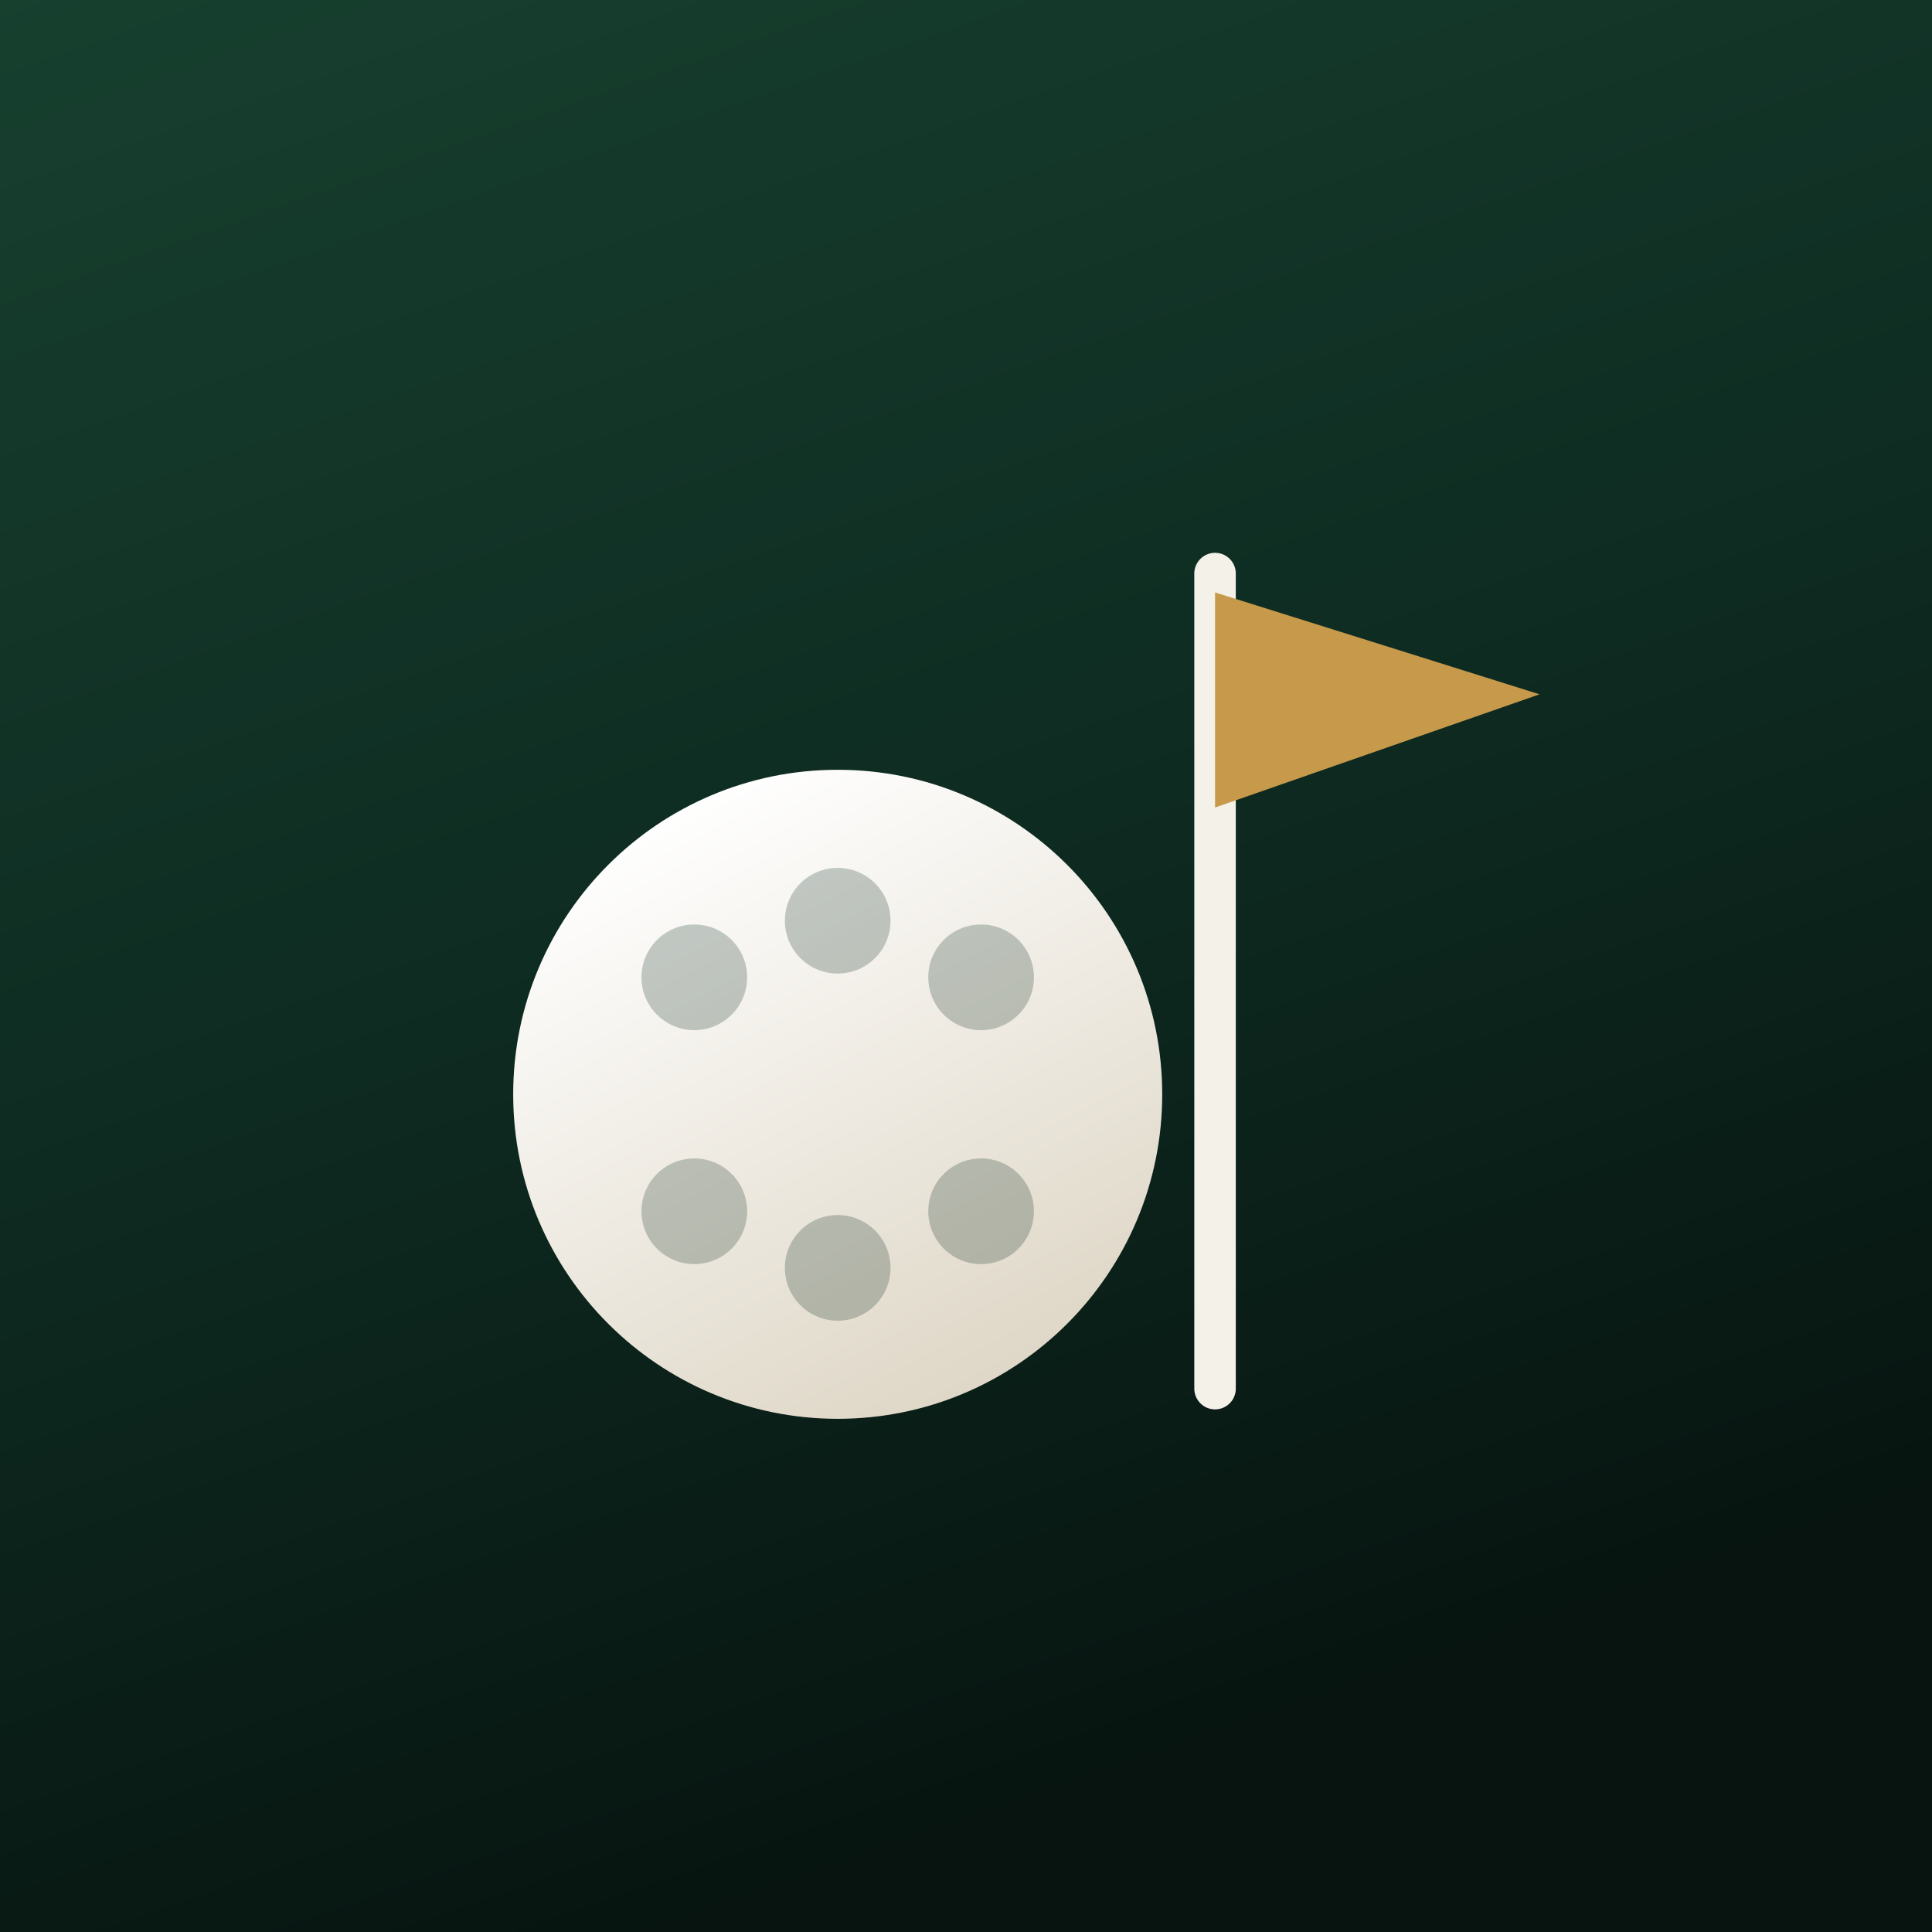
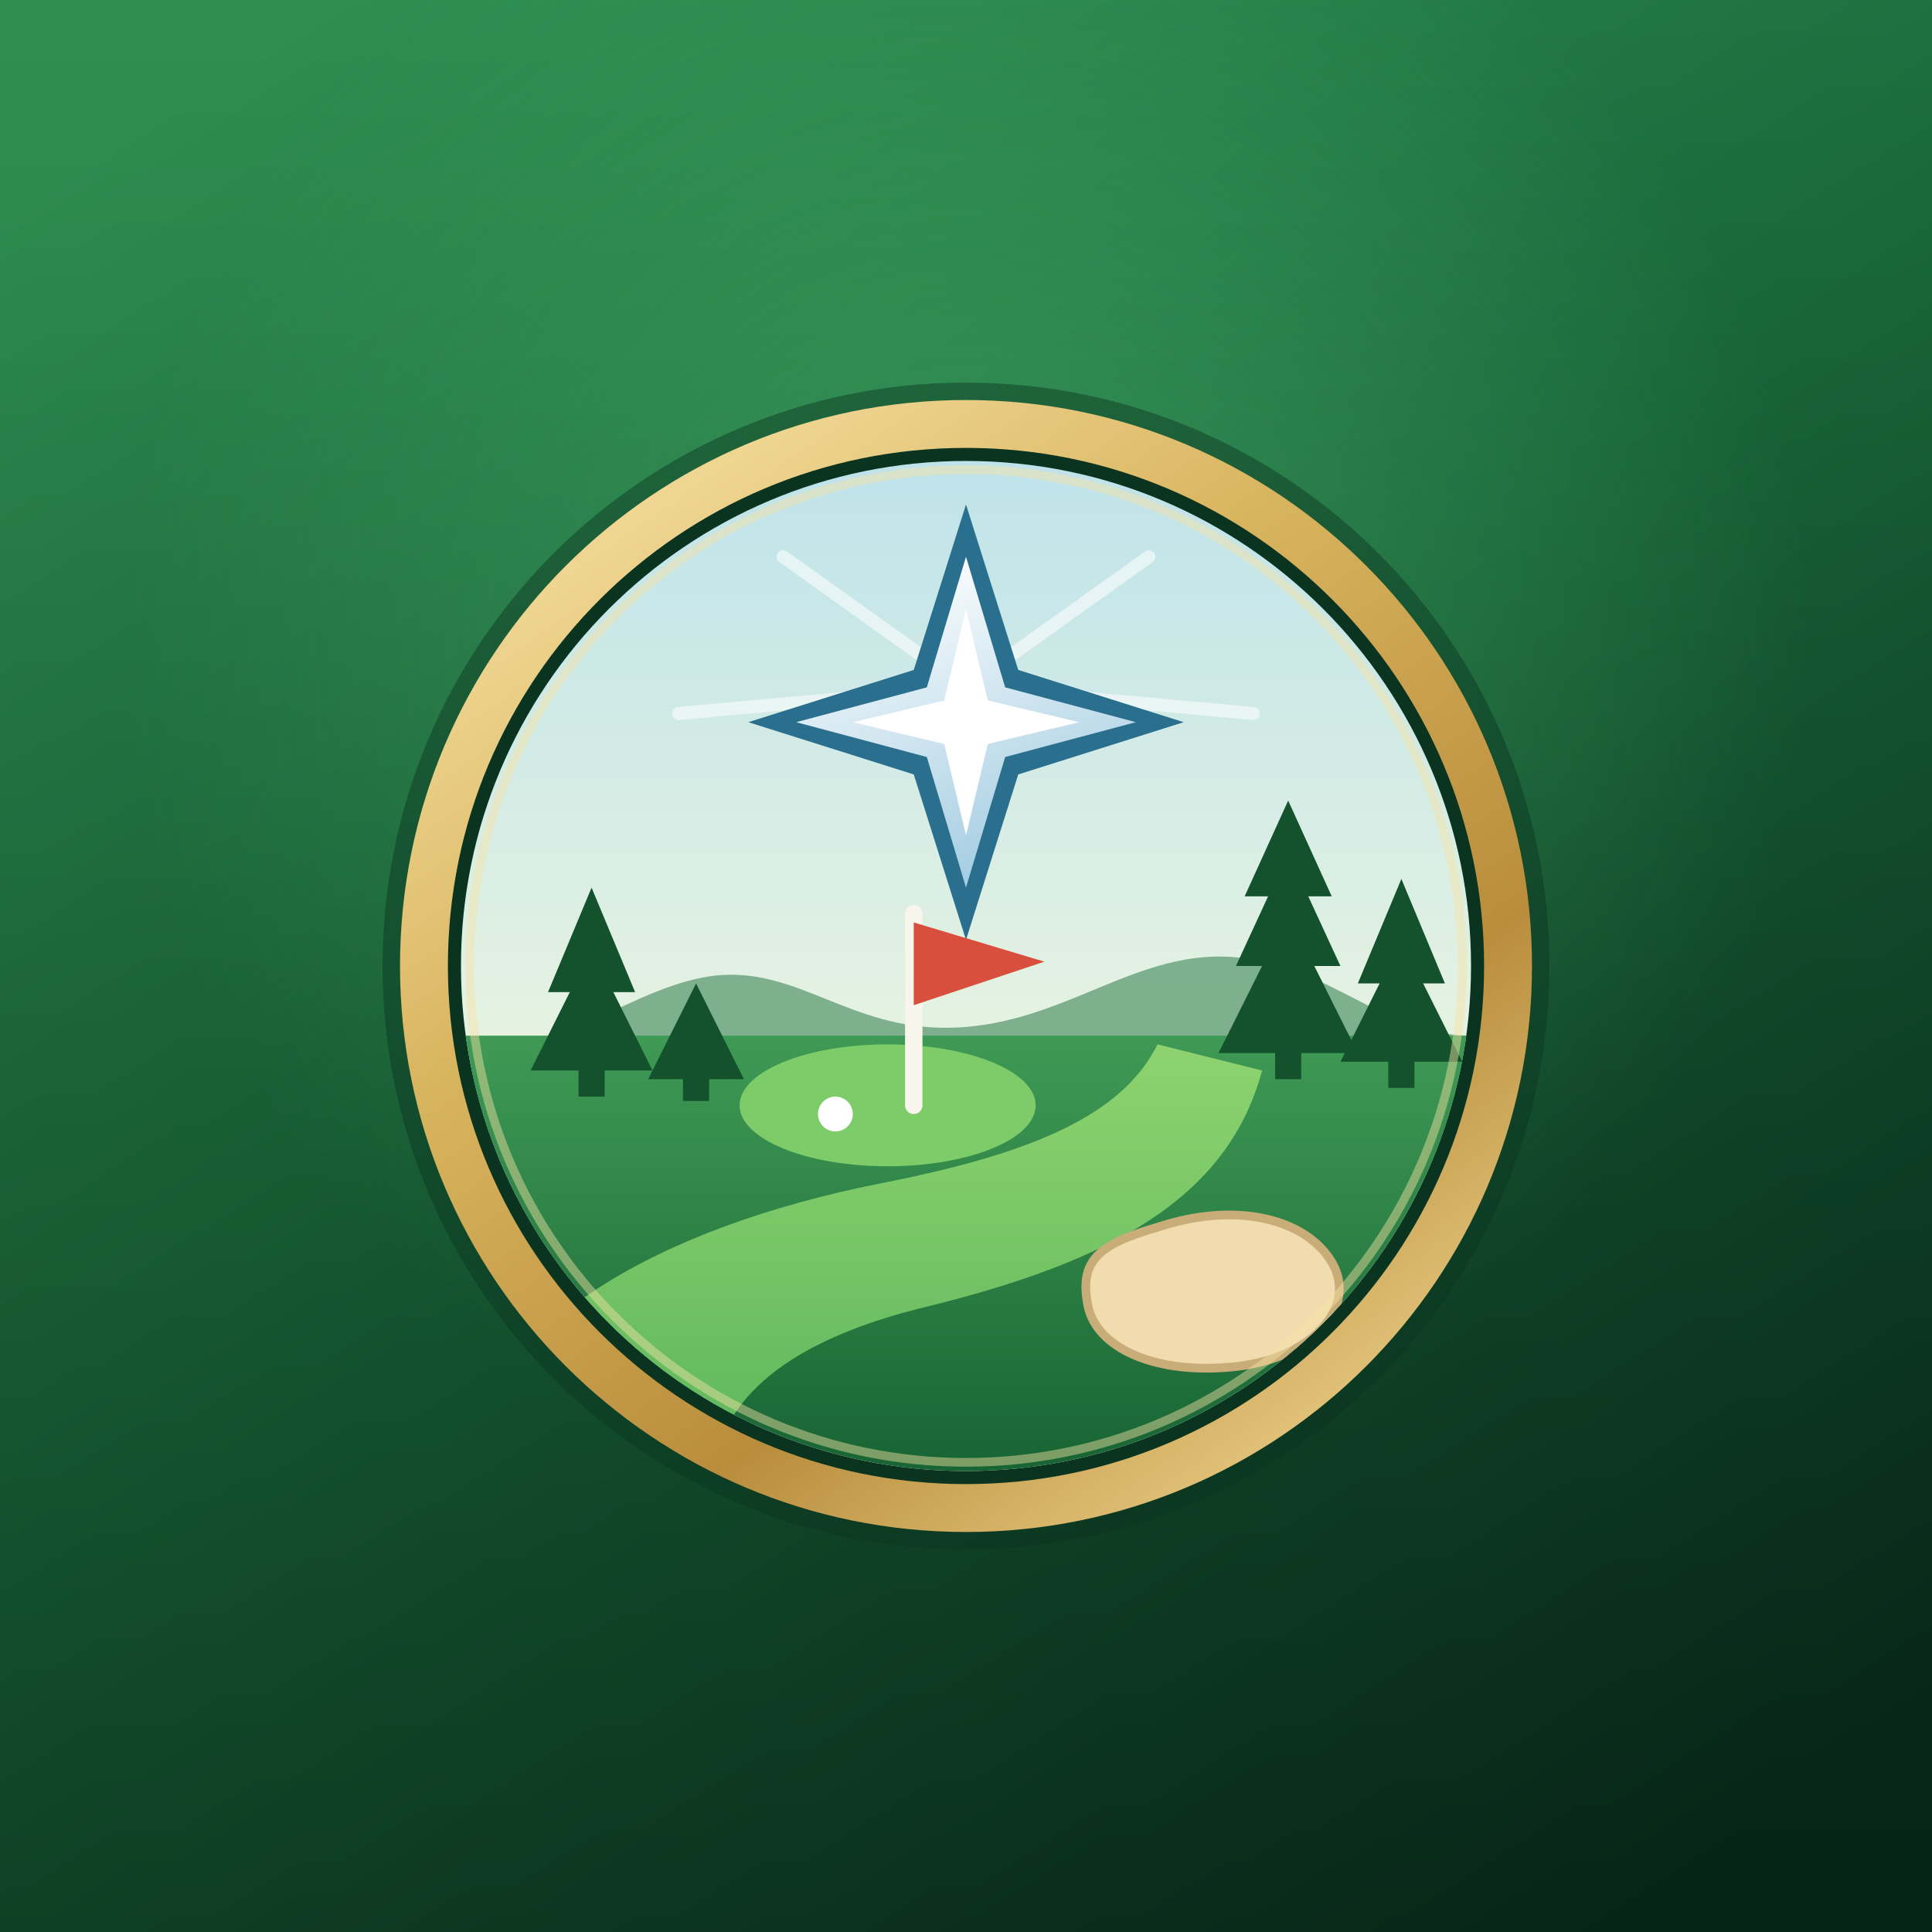
<svg xmlns="http://www.w3.org/2000/svg" viewBox="0 0 512 512" width="512" height="512" role="img" aria-label="Fairway Games">
  <defs>
-     <linearGradient id="mground" x1="0" y1="0" x2="0.35" y2="1">
-       <stop offset="0%" stop-color="#17402f" />
-       <stop offset="55%" stop-color="#0e2b21" />
-       <stop offset="100%" stop-color="#071410" />
+     <linearGradient id="field" x1=".18" y1="0" x2=".82" y2="1">
+       <stop offset="0%" stop-color="#2f8f52" />
+       <stop offset="45%" stop-color="#1a6b3c" />
+       <stop offset="100%" stop-color="#0a3320" />
    </linearGradient>
-     <linearGradient id="mball" x1="0.25" y1="0.05" x2="0.75" y2="1">
+     <radialGradient id="fieldGlow" cx=".5" cy=".33" r=".72">
+       <stop offset="0%" stop-color="#4fbd74" stop-opacity=".55" />
+       <stop offset="60%" stop-color="#4fbd74" stop-opacity="0" />
+     </radialGradient>
+     <linearGradient id="vignette" x1=".5" y1="0" x2=".5" y2="1">
+       <stop offset="0%" stop-color="#000000" stop-opacity="0" />
+       <stop offset="100%" stop-color="#000000" stop-opacity=".28" />
+     </linearGradient>
+     <linearGradient id="gold" x1=".15" y1="0" x2=".85" y2="1">
+       <stop offset="0%" stop-color="#f6e2a4" />
+       <stop offset="35%" stop-color="#d9b45f" />
+       <stop offset="70%" stop-color="#b98d3c" />
+       <stop offset="100%" stop-color="#f0d68f" />
+     </linearGradient>
+     <linearGradient id="sky" x1=".5" y1="0" x2=".5" y2="1">
+       <stop offset="0%" stop-color="#bfe3ea" />
+       <stop offset="55%" stop-color="#e4f2e2" />
+       <stop offset="100%" stop-color="#f6f6e6" />
+     </linearGradient>
+     <linearGradient id="turf" x1=".5" y1="0" x2=".5" y2="1">
+       <stop offset="0%" stop-color="#3f9a55" />
+       <stop offset="100%" stop-color="#186434" />
+     </linearGradient>
+     <linearGradient id="fairway" x1=".5" y1="0" x2=".5" y2="1">
+       <stop offset="0%" stop-color="#8ed36f" />
+       <stop offset="100%" stop-color="#5cb65c" />
+     </linearGradient>
+     <linearGradient id="star" x1=".3" y1="0" x2=".7" y2="1">
      <stop offset="0%" stop-color="#ffffff" />
-       <stop offset="100%" stop-color="#ddd5c4" />
+       <stop offset="100%" stop-color="#9dc9e0" />
    </linearGradient>
-     <clipPath id="mballClip">
-       <circle cx="222" cy="290" r="86" />
+     <clipPath id="crest">
+       <circle cx="256" cy="190" r="116" />
    </clipPath>
  </defs>
-   <rect width="512" height="512" fill="url(#mground)" />
-   <path d="M322 368V152" stroke="#f4f1e8" stroke-width="11" stroke-linecap="round" />
-   <path d="M322 157l86 27-86 30z" fill="#c79a4b" />
-   <circle cx="222" cy="290" r="86" fill="url(#mball)" />
-   <g clip-path="url(#mballClip)" fill="#0e2b21" fill-opacity=".24">
-     <circle cx="184" cy="259" r="14" />
-     <circle cx="222" cy="244" r="14" />
-     <circle cx="260" cy="259" r="14" />
-     <circle cx="184" cy="321" r="14" />
-     <circle cx="222" cy="336" r="14" />
-     <circle cx="260" cy="321" r="14" />
+   <rect width="512" height="512" fill="url(#field)" />
+   <rect width="512" height="512" fill="url(#fieldGlow)" />
+   <rect width="512" height="512" fill="url(#vignette)" />
+   <g transform="translate(256 256) scale(1.1538) translate(-256 -190)">
+     <circle cx="256" cy="190" r="134" fill="#0a3320" fill-opacity=".45" />
+     <circle cx="256" cy="190" r="130" fill="url(#gold)" />
+     <circle cx="256" cy="190" r="119" fill="#0a3320" />
+     <g clip-path="url(#crest)">
+       <rect x="140" y="74" width="232" height="232" fill="url(#sky)" />
+       <g stroke="#ffffff" stroke-opacity=".55" stroke-width="3" stroke-linecap="round">
+         <path d="M256 126 214 96M256 126 298 96M256 126 190 132M256 126 322 132" />
+       </g>
+       <path d="M256 84 268 122 306 134 268 146 256 184 244 146 206 134 244 122Z" fill="#2a6f8e" />
+       <path d="M256 96 265 126 295 134 265 142 256 172 247 142 217 134 247 126Z" fill="url(#star)" />
+       <path d="M256 108 261 129 282 134 261 139 256 160 251 139 230 134 251 129Z" fill="#ffffff" />
+       <path d="M140 214c26-6 44-22 62-22s30 14 54 12 40-18 62-16 34 18 54 18v24H140Z" fill="#2c7a49" fill-opacity=".55" />
+       <path d="M140 206h232v100H140Z" fill="url(#turf)" />
+       <path d="M140 306C146 272 186 250 236 240C272 233 292 224 300 208L324 214C316 244 288 258 248 268C214 276 200 290 198 306Z" fill="url(#fairway)" />
+       <path d="M300 250c18-6 34-2 40 8s-4 22-22 24-32-4-34-14 2-14 16-18Z" fill="#f0dcae" stroke="#c9ad78" stroke-width="2" />
+       <ellipse cx="238" cy="222" rx="34" ry="14" fill="#7ecb6a" />
+       <path d="M244 222v-44" stroke="#f7f5ec" stroke-width="4" stroke-linecap="round" />
+       <path d="M244 180 274 189 244 199Z" fill="#d94f3d" />
+       <circle cx="226" cy="224" r="4" fill="#ffffff" />
+       <g fill="#14522e">
+         <path d="M330 210 314 210 330 178 346 210Z" />
+         <path d="M330 190 318 190 330 164 342 190Z" />
+         <path d="M330 174 320 174 330 152 340 174Z" />
+         <rect x="327" y="206" width="6" height="10" />
+         <path d="M356 212 342 212 356 184 370 212Z" />
+         <path d="M356 194 346 194 356 170 366 194Z" />
+         <rect x="353" y="208" width="6" height="10" />
+         <path d="M170 214 156 214 170 186 184 214Z" />
+         <path d="M170 196 160 196 170 172 180 196Z" />
+         <rect x="167" y="210" width="6" height="10" />
+         <path d="M194 216 183 216 194 194 205 216Z" />
+         <rect x="191" y="212" width="6" height="9" />
+       </g>
+     </g>
+     <circle cx="256" cy="190" r="114" fill="none" stroke="#f6e2a4" stroke-opacity=".45" stroke-width="2" />
  </g>
</svg>
